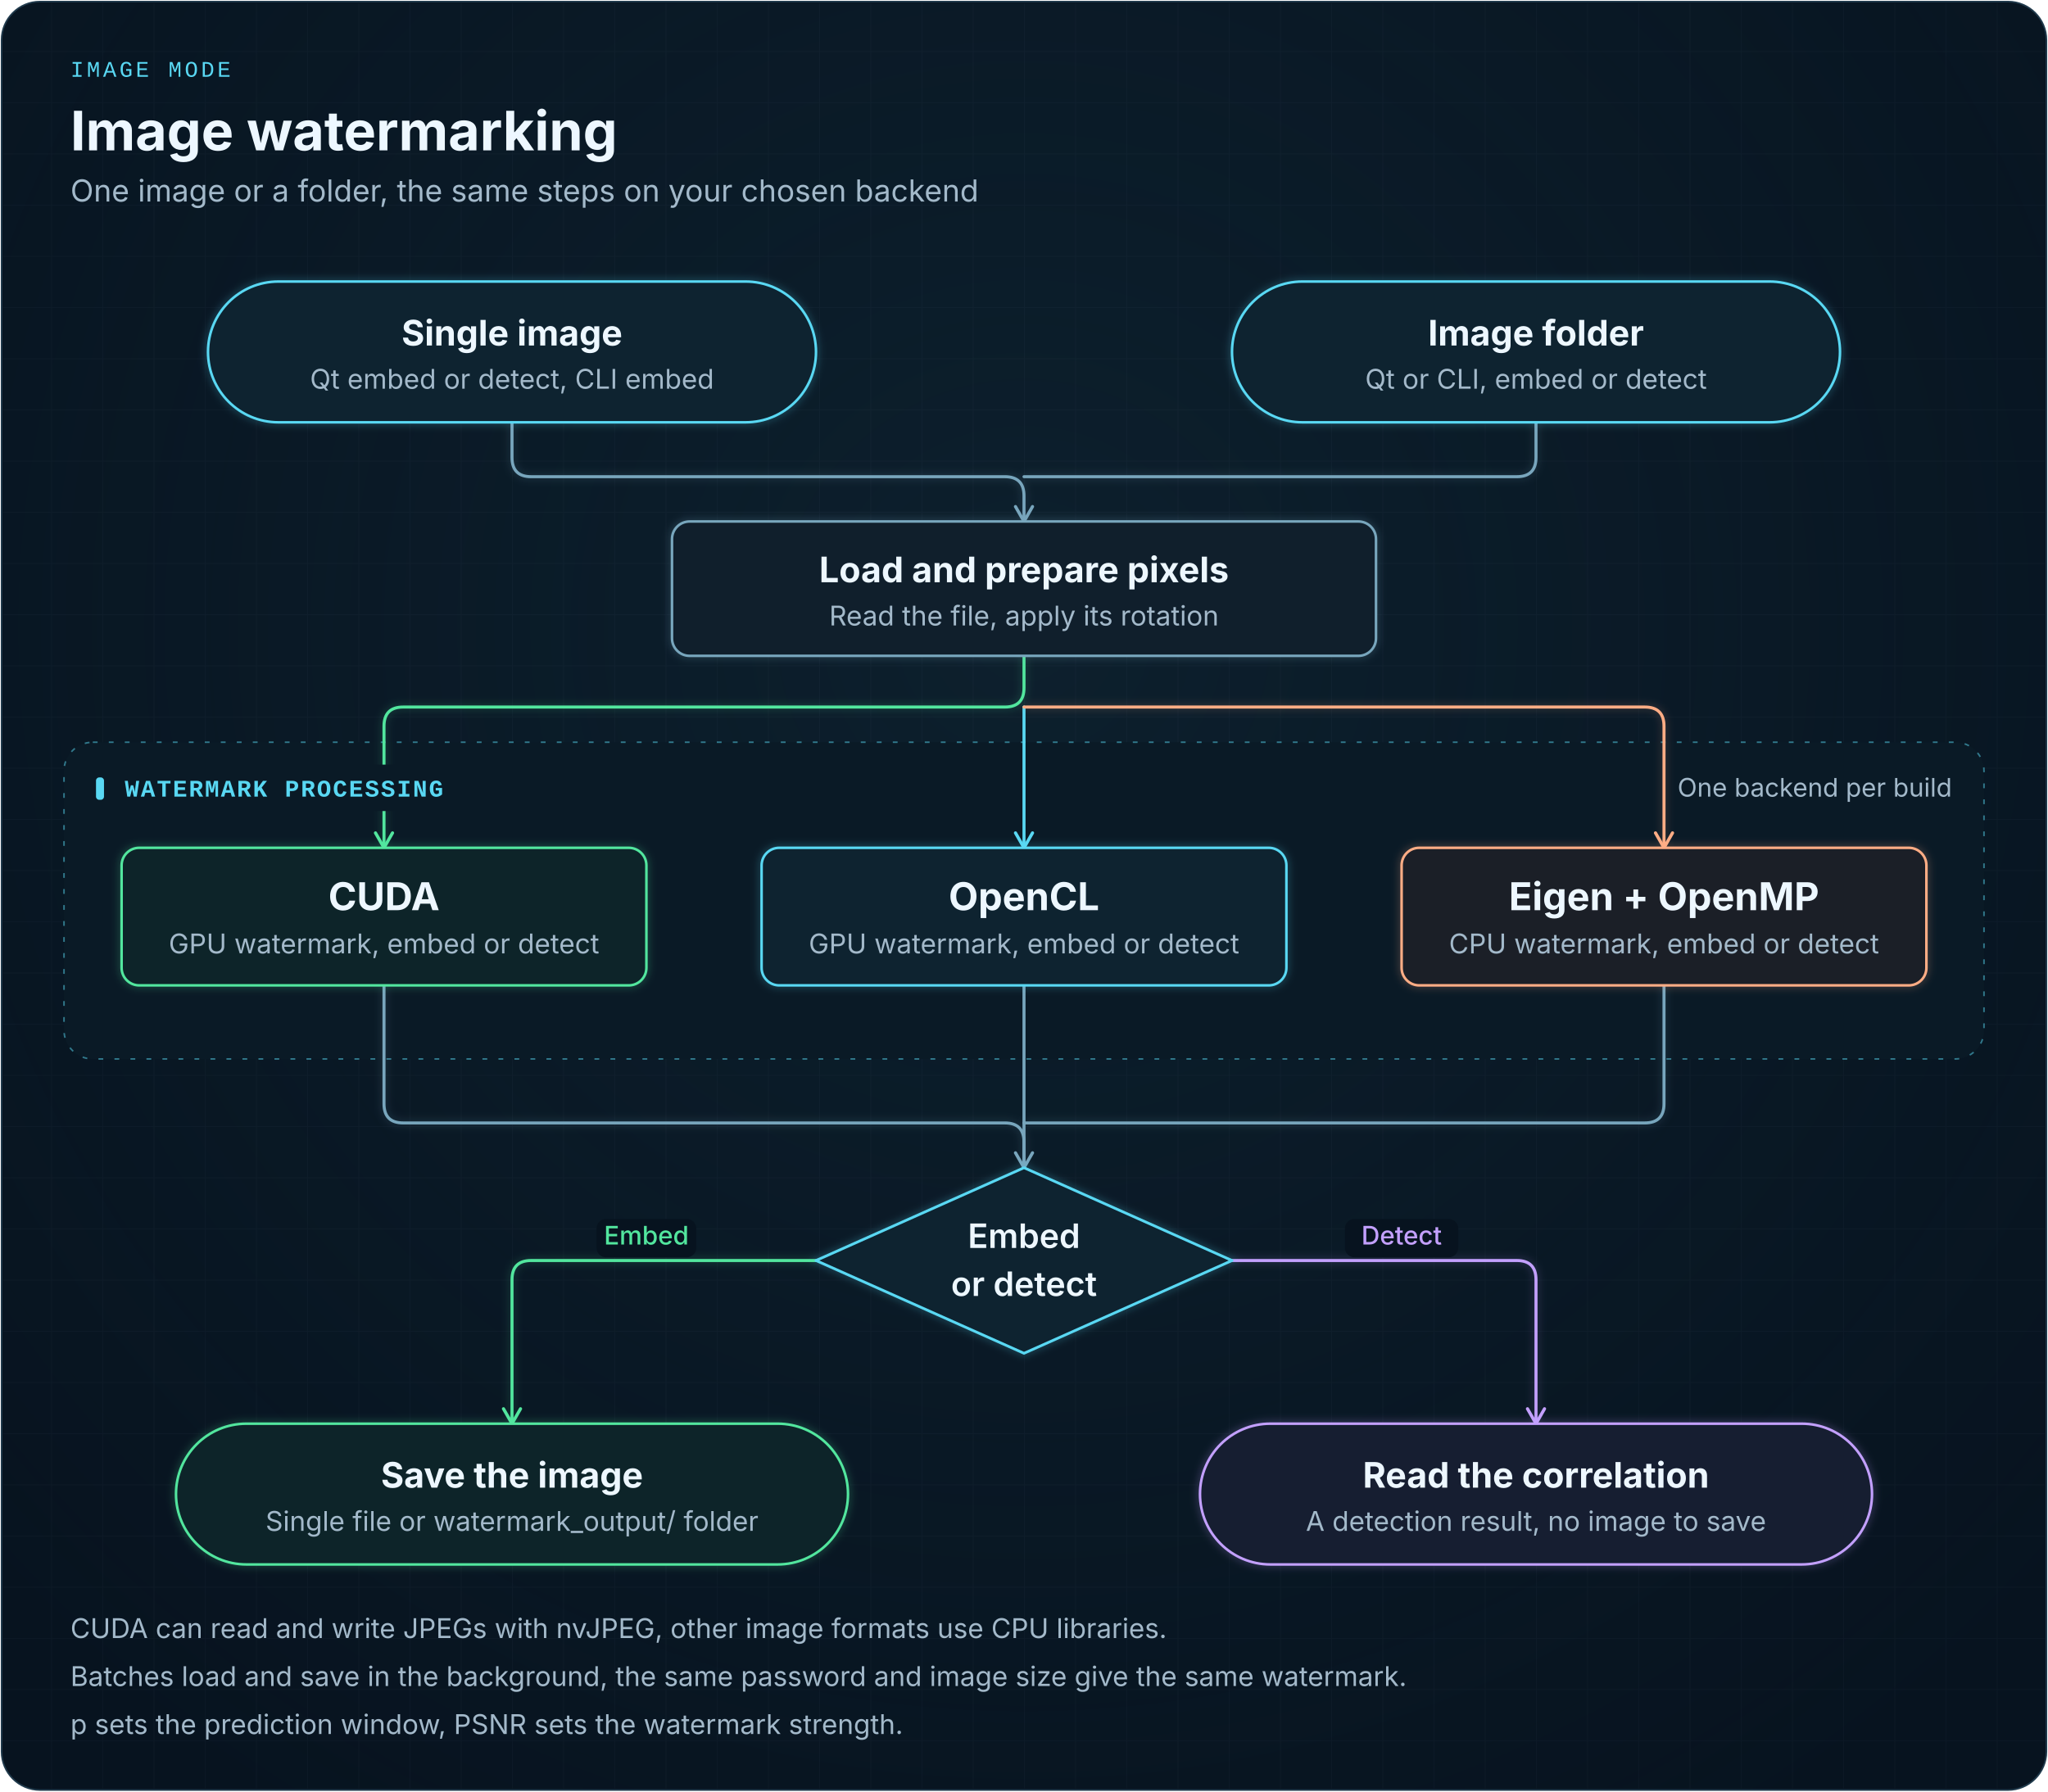
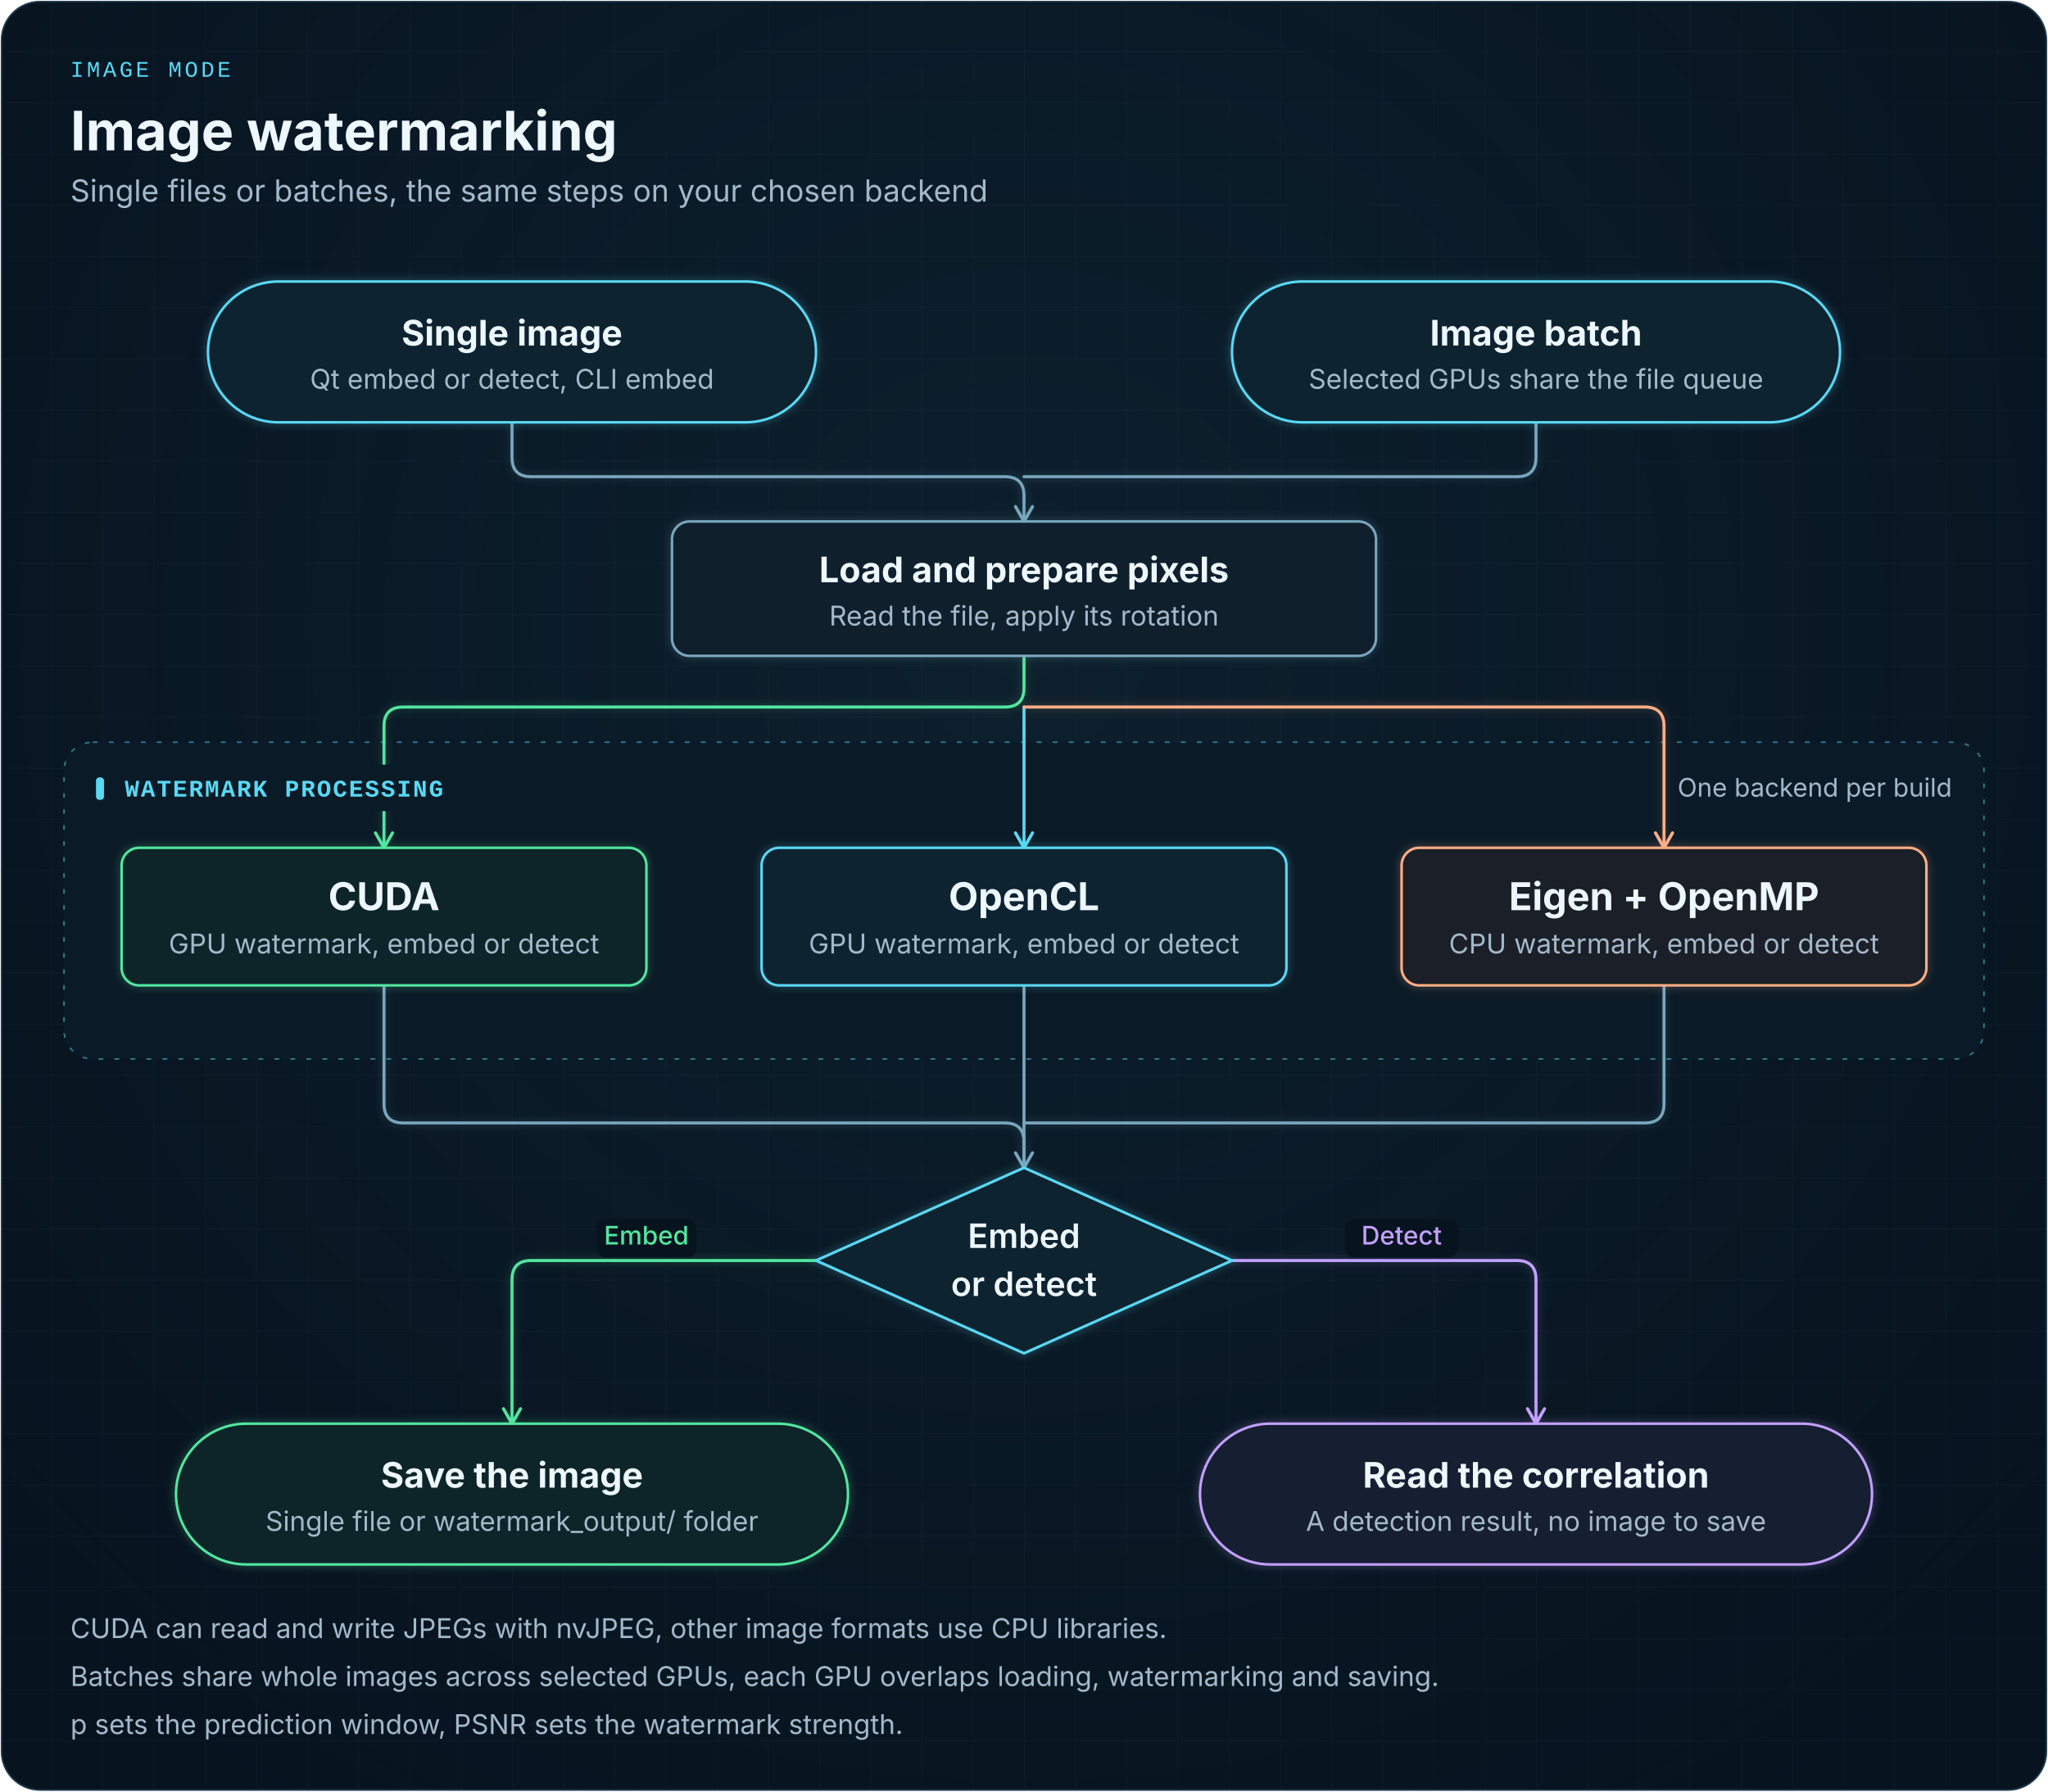
<svg xmlns="http://www.w3.org/2000/svg" width="1280" height="1120" viewBox="0 0 1280 1120" role="img" aria-labelledby="title description">
  <defs>
    <radialGradient id="ambient" gradientUnits="userSpaceOnUse" cx="640" cy="392.0" r="880">
      <stop offset="0" stop-color="#173747" stop-opacity="0.35" />
      <stop offset="1" stop-color="#173747" stop-opacity="0" />
    </radialGradient>
    <pattern id="grid" width="32" height="32" patternUnits="userSpaceOnUse">
      <path d="M 32 0 H 0 V 32" fill="none" stroke="#91c4df" stroke-opacity="0.035" stroke-width="1" />
    </pattern>
    <filter id="glow" x="-50%" y="-50%" width="200%" height="200%" color-interpolation-filters="sRGB">
      <feGaussianBlur stdDeviation="2.4" />
    </filter>
    <marker id="arrow-78a6bd" viewBox="0 0 10 10" refX="8" refY="5" markerWidth="7" markerHeight="7" orient="auto">
      <path d="M 1 1 L 8 5 L 1 9" fill="none" stroke="#78a6bd" stroke-width="1.5" stroke-linecap="round" stroke-linejoin="round" />
    </marker>
    <marker id="arrow-52e69e" viewBox="0 0 10 10" refX="8" refY="5" markerWidth="7" markerHeight="7" orient="auto">
      <path d="M 1 1 L 8 5 L 1 9" fill="none" stroke="#52e69e" stroke-width="1.5" stroke-linecap="round" stroke-linejoin="round" />
    </marker>
    <marker id="arrow-59d8f3" viewBox="0 0 10 10" refX="8" refY="5" markerWidth="7" markerHeight="7" orient="auto">
      <path d="M 1 1 L 8 5 L 1 9" fill="none" stroke="#59d8f3" stroke-width="1.5" stroke-linecap="round" stroke-linejoin="round" />
    </marker>
    <marker id="arrow-ffad85" viewBox="0 0 10 10" refX="8" refY="5" markerWidth="7" markerHeight="7" orient="auto">
      <path d="M 1 1 L 8 5 L 1 9" fill="none" stroke="#ffad85" stroke-width="1.5" stroke-linecap="round" stroke-linejoin="round" />
    </marker>
    <marker id="arrow-c3a0ff" viewBox="0 0 10 10" refX="8" refY="5" markerWidth="7" markerHeight="7" orient="auto">
      <path d="M 1 1 L 8 5 L 1 9" fill="none" stroke="#c3a0ff" stroke-width="1.5" stroke-linecap="round" stroke-linejoin="round" />
    </marker>
  </defs>
  <rect x="1" y="1" width="1278" height="1118" rx="24" fill="#07131f" stroke="#203a4c" />
  <rect x="2" y="2" width="1276" height="1116" rx="23" fill="url(#ambient)" stroke="none" />
  <rect x="2" y="2" width="1276" height="1116" rx="23" fill="url(#grid)" stroke="none" />
  <text x="44" y="48" font-family="Consolas, 'Liberation Mono', monospace" font-size="14" font-weight="400" text-anchor="start" letter-spacing="1.8" fill="#59d8f3">IMAGE MODE</text>
  <text x="44" y="94" font-family="'Segoe UI', Inter, Helvetica, Arial, sans-serif" font-size="34" font-weight="700" text-anchor="start" letter-spacing="0" fill="#edf7ff">Image watermarking</text>
-   <text x="44" y="126" font-family="'Segoe UI', Inter, Helvetica, Arial, sans-serif" font-size="19" font-weight="400" text-anchor="start" letter-spacing="0" fill="#a3b9ca">One image or a folder, the same steps on your chosen backend</text>
+   <text x="44" y="126" font-family="'Segoe UI', Inter, Helvetica, Arial, sans-serif" font-size="19" font-weight="400" text-anchor="start" letter-spacing="0" fill="#a3b9ca">Single files or batches, the same steps on your chosen backend</text>
  <rect x="40" y="464" width="1200" height="198" rx="18" fill="#0a1a26" stroke="#59d8f3" stroke-opacity="0.5" stroke-dasharray="3 7" />
  <path d="M 320 264 L 320 286 Q 320 298 332 298 L 628 298 Q 640 298 640 310 L 640 326" fill="none" stroke="#78a6bd" stroke-width="4" opacity="0.15" filter="url(#glow)" />
  <path d="M 320 264 L 320 286 Q 320 298 332 298 L 628 298 Q 640 298 640 310 L 640 326" fill="none" stroke="#78a6bd" stroke-width="1.9" stroke-linejoin="round" stroke-linecap="round" marker-end="url(#arrow-78a6bd)" />
  <path d="M 960 264 L 960 286 Q 960 298 948 298 L 640 298" fill="none" stroke="#78a6bd" stroke-width="4" opacity="0.15" filter="url(#glow)" />
  <path d="M 960 264 L 960 286 Q 960 298 948 298 L 640 298" fill="none" stroke="#78a6bd" stroke-width="1.9" stroke-linejoin="round" stroke-linecap="round" />
  <path d="M 640 410 L 640 430 Q 640 442 628 442 L 252 442 Q 240 442 240 454 L 240 530" fill="none" stroke="#52e69e" stroke-width="4" opacity="0.15" filter="url(#glow)" />
  <path d="M 640 410 L 640 430 Q 640 442 628 442 L 252 442 Q 240 442 240 454 L 240 530" fill="none" stroke="#52e69e" stroke-width="1.9" stroke-linejoin="round" stroke-linecap="round" marker-end="url(#arrow-52e69e)" />
  <path d="M 640 442 L 640 530" fill="none" stroke="#59d8f3" stroke-width="4" opacity="0.15" filter="url(#glow)" />
  <path d="M 640 442 L 640 530" fill="none" stroke="#59d8f3" stroke-width="1.9" stroke-linejoin="round" stroke-linecap="round" marker-end="url(#arrow-59d8f3)" />
  <path d="M 640 442 L 1028 442 Q 1040 442 1040 454 L 1040 530" fill="none" stroke="#ffad85" stroke-width="4" opacity="0.15" filter="url(#glow)" />
  <path d="M 640 442 L 1028 442 Q 1040 442 1040 454 L 1040 530" fill="none" stroke="#ffad85" stroke-width="1.9" stroke-linejoin="round" stroke-linecap="round" marker-end="url(#arrow-ffad85)" />
  <path d="M 240 616 L 240 690 Q 240 702 252 702 L 628 702 Q 640 702 640 714 L 640 730" fill="none" stroke="#78a6bd" stroke-width="4" opacity="0.15" filter="url(#glow)" />
  <path d="M 240 616 L 240 690 Q 240 702 252 702 L 628 702 Q 640 702 640 714 L 640 730" fill="none" stroke="#78a6bd" stroke-width="1.9" stroke-linejoin="round" stroke-linecap="round" />
  <path d="M 1040 616 L 1040 690 Q 1040 702 1028 702 L 640 702" fill="none" stroke="#78a6bd" stroke-width="4" opacity="0.15" filter="url(#glow)" />
  <path d="M 1040 616 L 1040 690 Q 1040 702 1028 702 L 640 702" fill="none" stroke="#78a6bd" stroke-width="1.9" stroke-linejoin="round" stroke-linecap="round" />
  <path d="M 640 616 L 640 730" fill="none" stroke="#78a6bd" stroke-width="4" opacity="0.15" filter="url(#glow)" />
  <path d="M 640 616 L 640 730" fill="none" stroke="#78a6bd" stroke-width="1.9" stroke-linejoin="round" stroke-linecap="round" marker-end="url(#arrow-78a6bd)" />
  <path d="M 510 788 L 332 788 Q 320 788 320 800 L 320 890" fill="none" stroke="#52e69e" stroke-width="4" opacity="0.15" filter="url(#glow)" />
  <path d="M 510 788 L 332 788 Q 320 788 320 800 L 320 890" fill="none" stroke="#52e69e" stroke-width="1.9" stroke-linejoin="round" stroke-linecap="round" marker-end="url(#arrow-52e69e)" />
  <path d="M 770 788 L 948 788 Q 960 788 960 800 L 960 890" fill="none" stroke="#c3a0ff" stroke-width="4" opacity="0.15" filter="url(#glow)" />
  <path d="M 770 788 L 948 788 Q 960 788 960 800 L 960 890" fill="none" stroke="#c3a0ff" stroke-width="1.9" stroke-linejoin="round" stroke-linecap="round" marker-end="url(#arrow-c3a0ff)" />
  <g data-node="Single image" data-bounds="130 176 380 88">
    <rect x="130" y="176" width="380" height="88" rx="44.0" fill="none" stroke="#59d8f3" stroke-width="3" opacity="0.28" filter="url(#glow)" />
    <rect x="130" y="176" width="380" height="88" rx="44.0" fill="#0e2330" stroke="#59d8f3" stroke-width="1.6" />
    <text x="320.0" y="216.0" font-family="'Segoe UI', Inter, Helvetica, Arial, sans-serif" font-size="22" font-weight="650" text-anchor="middle" letter-spacing="0" fill="#edf7ff">Single image</text>
    <text x="320.0" y="243.0" font-family="'Segoe UI', Inter, Helvetica, Arial, sans-serif" font-size="17" font-weight="400" text-anchor="middle" letter-spacing="0" fill="#a3b9ca">Qt embed or detect, CLI embed</text>
  </g>
-   <g data-node="Image folder" data-bounds="770 176 380 88">
+   <g data-node="Image batch" data-bounds="770 176 380 88">
    <rect x="770" y="176" width="380" height="88" rx="44.0" fill="none" stroke="#59d8f3" stroke-width="3" opacity="0.28" filter="url(#glow)" />
    <rect x="770" y="176" width="380" height="88" rx="44.0" fill="#0e2330" stroke="#59d8f3" stroke-width="1.6" />
-     <text x="960.0" y="216.0" font-family="'Segoe UI', Inter, Helvetica, Arial, sans-serif" font-size="22" font-weight="650" text-anchor="middle" letter-spacing="0" fill="#edf7ff">Image folder</text>
-     <text x="960.0" y="243.0" font-family="'Segoe UI', Inter, Helvetica, Arial, sans-serif" font-size="17" font-weight="400" text-anchor="middle" letter-spacing="0" fill="#a3b9ca">Qt or CLI, embed or detect</text>
+     <text x="960.0" y="216.0" font-family="'Segoe UI', Inter, Helvetica, Arial, sans-serif" font-size="22" font-weight="650" text-anchor="middle" letter-spacing="0" fill="#edf7ff">Image batch</text>
+     <text x="960.0" y="243.0" font-family="'Segoe UI', Inter, Helvetica, Arial, sans-serif" font-size="17" font-weight="400" text-anchor="middle" letter-spacing="0" fill="#a3b9ca">Selected GPUs share the file queue</text>
  </g>
  <g data-node="Load and prepare pixels" data-bounds="420 326 440 84">
    <rect x="420" y="326" width="440" height="84" rx="11" fill="none" stroke="#78a6bd" stroke-width="3" opacity="0.28" filter="url(#glow)" />
    <rect x="420" y="326" width="440" height="84" rx="11" fill="#101f2c" stroke="#78a6bd" stroke-width="1.6" />
    <text x="640.0" y="364.0" font-family="'Segoe UI', Inter, Helvetica, Arial, sans-serif" font-size="22" font-weight="650" text-anchor="middle" letter-spacing="0" fill="#edf7ff">Load and prepare pixels</text>
    <text x="640.0" y="391.0" font-family="'Segoe UI', Inter, Helvetica, Arial, sans-serif" font-size="17" font-weight="400" text-anchor="middle" letter-spacing="0" fill="#a3b9ca">Read the file, apply its rotation</text>
  </g>
  <g data-node="CUDA" data-bounds="76 530 328 86">
    <rect x="76" y="530" width="328" height="86" rx="11" fill="none" stroke="#52e69e" stroke-width="3" opacity="0.28" filter="url(#glow)" />
    <rect x="76" y="530" width="328" height="86" rx="11" fill="#0d2429" stroke="#52e69e" stroke-width="1.6" />
    <text x="240.0" y="569.0" font-family="'Segoe UI', Inter, Helvetica, Arial, sans-serif" font-size="24" font-weight="650" text-anchor="middle" letter-spacing="0" fill="#edf7ff">CUDA</text>
    <text x="240.0" y="596.0" font-family="'Segoe UI', Inter, Helvetica, Arial, sans-serif" font-size="17" font-weight="400" text-anchor="middle" letter-spacing="0" fill="#a3b9ca">GPU watermark, embed or detect</text>
  </g>
  <g data-node="OpenCL" data-bounds="476 530 328 86">
    <rect x="476" y="530" width="328" height="86" rx="11" fill="none" stroke="#59d8f3" stroke-width="3" opacity="0.28" filter="url(#glow)" />
    <rect x="476" y="530" width="328" height="86" rx="11" fill="#0e2330" stroke="#59d8f3" stroke-width="1.6" />
    <text x="640.0" y="569.0" font-family="'Segoe UI', Inter, Helvetica, Arial, sans-serif" font-size="24" font-weight="650" text-anchor="middle" letter-spacing="0" fill="#edf7ff">OpenCL</text>
    <text x="640.0" y="596.0" font-family="'Segoe UI', Inter, Helvetica, Arial, sans-serif" font-size="17" font-weight="400" text-anchor="middle" letter-spacing="0" fill="#a3b9ca">GPU watermark, embed or detect</text>
  </g>
  <g data-node="Eigen + OpenMP" data-bounds="876 530 328 86">
    <rect x="876" y="530" width="328" height="86" rx="11" fill="none" stroke="#ffad85" stroke-width="3" opacity="0.28" filter="url(#glow)" />
    <rect x="876" y="530" width="328" height="86" rx="11" fill="#1b1f27" stroke="#ffad85" stroke-width="1.6" />
    <text x="1040.0" y="569.0" font-family="'Segoe UI', Inter, Helvetica, Arial, sans-serif" font-size="24" font-weight="650" text-anchor="middle" letter-spacing="0" fill="#edf7ff">Eigen + OpenMP</text>
    <text x="1040.0" y="596.0" font-family="'Segoe UI', Inter, Helvetica, Arial, sans-serif" font-size="17" font-weight="400" text-anchor="middle" letter-spacing="0" fill="#a3b9ca">CPU watermark, embed or detect</text>
  </g>
  <g data-node="decision" data-bounds="510.0 730.0 260 116" data-shape="diamond">
    <polygon points="640,730.0 770.0,788 640,846.0 510.0,788" fill="none" stroke="#59d8f3" stroke-width="3" opacity="0.3" filter="url(#glow)" />
    <polygon points="640,730.0 770.0,788 640,846.0 510.0,788" fill="#0e2330" stroke="#59d8f3" stroke-width="1.7" stroke-linejoin="round" />
    <text x="640" y="780.14" font-family="'Segoe UI', Inter, Helvetica, Arial, sans-serif" font-size="21" font-weight="600" text-anchor="middle" letter-spacing="0" fill="#edf7ff">Embed</text>
    <text x="640" y="810.14" font-family="'Segoe UI', Inter, Helvetica, Arial, sans-serif" font-size="21" font-weight="600" text-anchor="middle" letter-spacing="0" fill="#edf7ff">or detect</text>
  </g>
  <rect x="372.8" y="762" width="62.4" height="24" rx="6" fill="#07131f" stroke="none" />
  <text x="404" y="778" font-family="'Segoe UI', Inter, Helvetica, Arial, sans-serif" font-size="16" font-weight="500" text-anchor="middle" letter-spacing="0" fill="#52e69e">Embed</text>
  <rect x="840.56" y="762" width="70.88" height="24" rx="6" fill="#07131f" stroke="none" />
  <text x="876" y="778" font-family="'Segoe UI', Inter, Helvetica, Arial, sans-serif" font-size="16" font-weight="500" text-anchor="middle" letter-spacing="0" fill="#c3a0ff">Detect</text>
  <g data-node="Save the image" data-bounds="110 890 420 88">
    <rect x="110" y="890" width="420" height="88" rx="44.0" fill="none" stroke="#52e69e" stroke-width="3" opacity="0.28" filter="url(#glow)" />
    <rect x="110" y="890" width="420" height="88" rx="44.0" fill="#0d2429" stroke="#52e69e" stroke-width="1.6" />
    <text x="320.0" y="930.0" font-family="'Segoe UI', Inter, Helvetica, Arial, sans-serif" font-size="22" font-weight="650" text-anchor="middle" letter-spacing="0" fill="#edf7ff">Save the image</text>
    <text x="320.0" y="957.0" font-family="'Segoe UI', Inter, Helvetica, Arial, sans-serif" font-size="17" font-weight="400" text-anchor="middle" letter-spacing="0" fill="#a3b9ca">Single file or watermark_output/ folder</text>
  </g>
  <g data-node="Read the correlation" data-bounds="750 890 420 88">
    <rect x="750" y="890" width="420" height="88" rx="44.0" fill="none" stroke="#c3a0ff" stroke-width="3" opacity="0.28" filter="url(#glow)" />
    <rect x="750" y="890" width="420" height="88" rx="44.0" fill="#161e31" stroke="#c3a0ff" stroke-width="1.6" />
    <text x="960.0" y="930.0" font-family="'Segoe UI', Inter, Helvetica, Arial, sans-serif" font-size="22" font-weight="650" text-anchor="middle" letter-spacing="0" fill="#edf7ff">Read the correlation</text>
    <text x="960.0" y="957.0" font-family="'Segoe UI', Inter, Helvetica, Arial, sans-serif" font-size="17" font-weight="400" text-anchor="middle" letter-spacing="0" fill="#a3b9ca">A detection result, no image to save</text>
  </g>
  <text x="44" y="1024" font-family="'Segoe UI', Inter, Helvetica, Arial, sans-serif" font-size="17" font-weight="400" text-anchor="start" letter-spacing="0" fill="#a3b9ca">CUDA can read and write JPEGs with nvJPEG, other image formats use CPU libraries.</text>
-   <text x="44" y="1054" font-family="'Segoe UI', Inter, Helvetica, Arial, sans-serif" font-size="17" font-weight="400" text-anchor="start" letter-spacing="0" fill="#a3b9ca">Batches load and save in the background, the same password and image size give the same watermark.</text>
+   <text x="44" y="1054" font-family="'Segoe UI', Inter, Helvetica, Arial, sans-serif" font-size="17" font-weight="400" text-anchor="start" letter-spacing="0" fill="#a3b9ca">Batches share whole images across selected GPUs, each GPU overlaps loading, watermarking and saving.</text>
  <text x="44" y="1084" font-family="'Segoe UI', Inter, Helvetica, Arial, sans-serif" font-size="17" font-weight="400" text-anchor="start" letter-spacing="0" fill="#a3b9ca">p sets the prediction window, PSNR sets the watermark strength.</text>
  <rect x="53" y="478" width="236" height="29" rx="4" fill="#0a1a26" stroke="none" />
  <rect x="60" y="486" width="5" height="14" rx="2" fill="#59d8f3" stroke="none" />
  <text x="78" y="498" font-family="Consolas, 'Liberation Mono', monospace" font-size="15" font-weight="600" text-anchor="start" letter-spacing="1" fill="#59d8f3">WATERMARK PROCESSING</text>
  <text x="1220" y="498" font-family="'Segoe UI', Inter, Helvetica, Arial, sans-serif" font-size="16" font-weight="400" text-anchor="end" letter-spacing="0" fill="#a3b9ca">One backend per build</text>
</svg>
